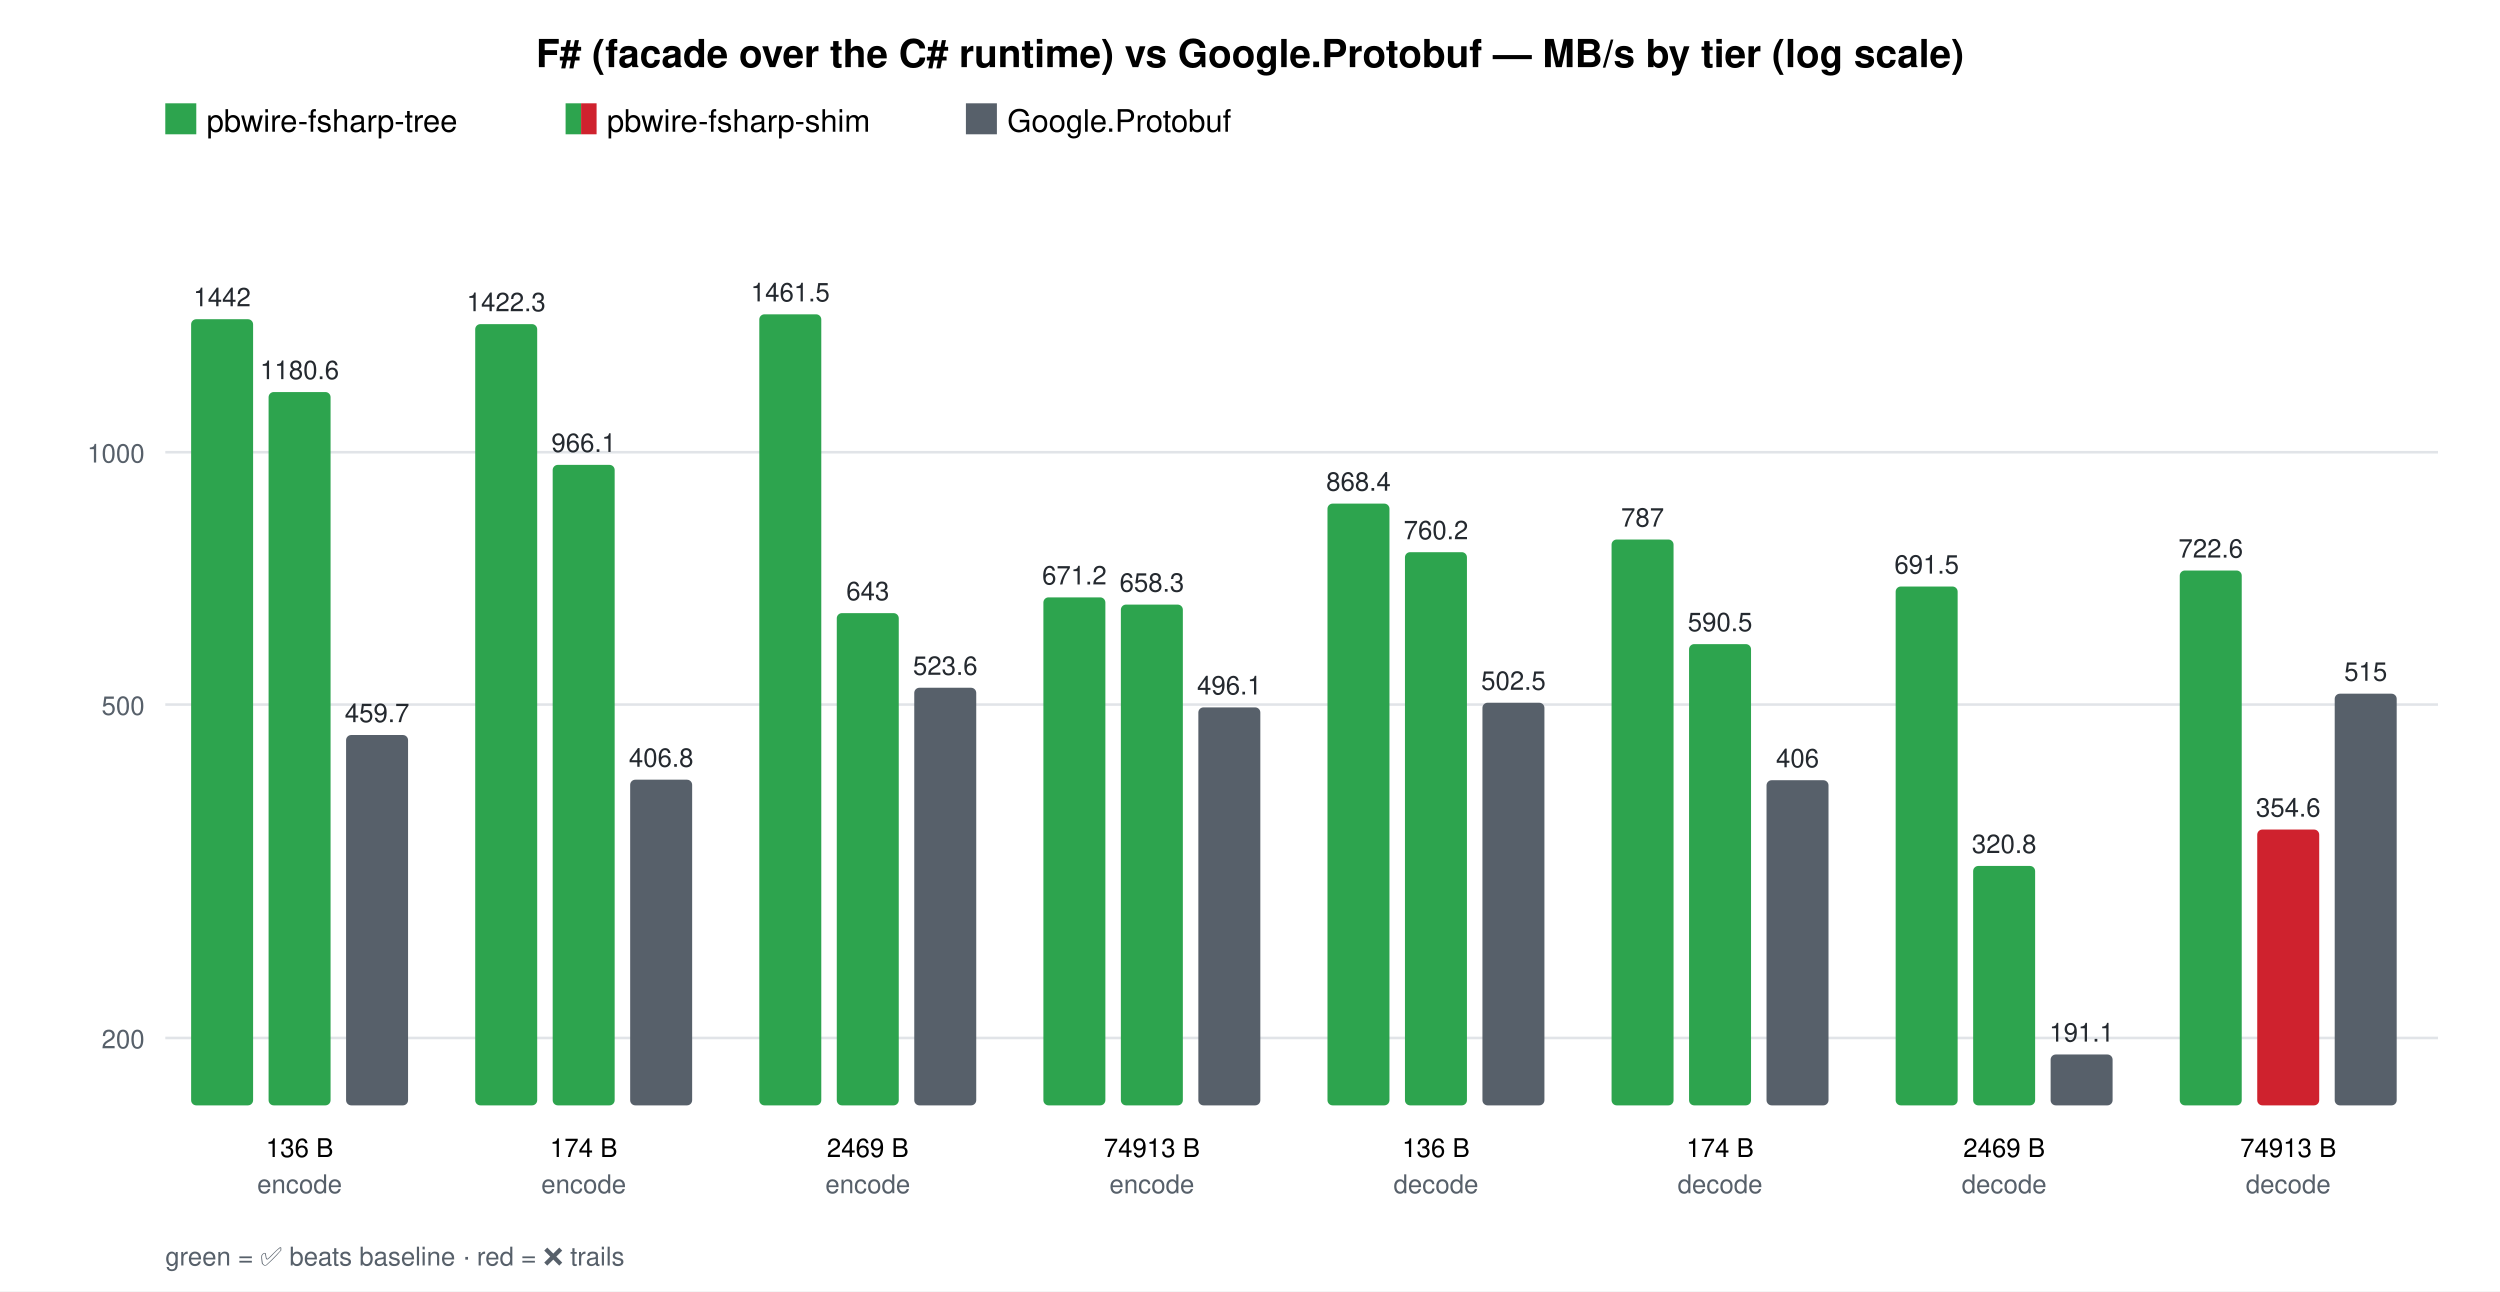
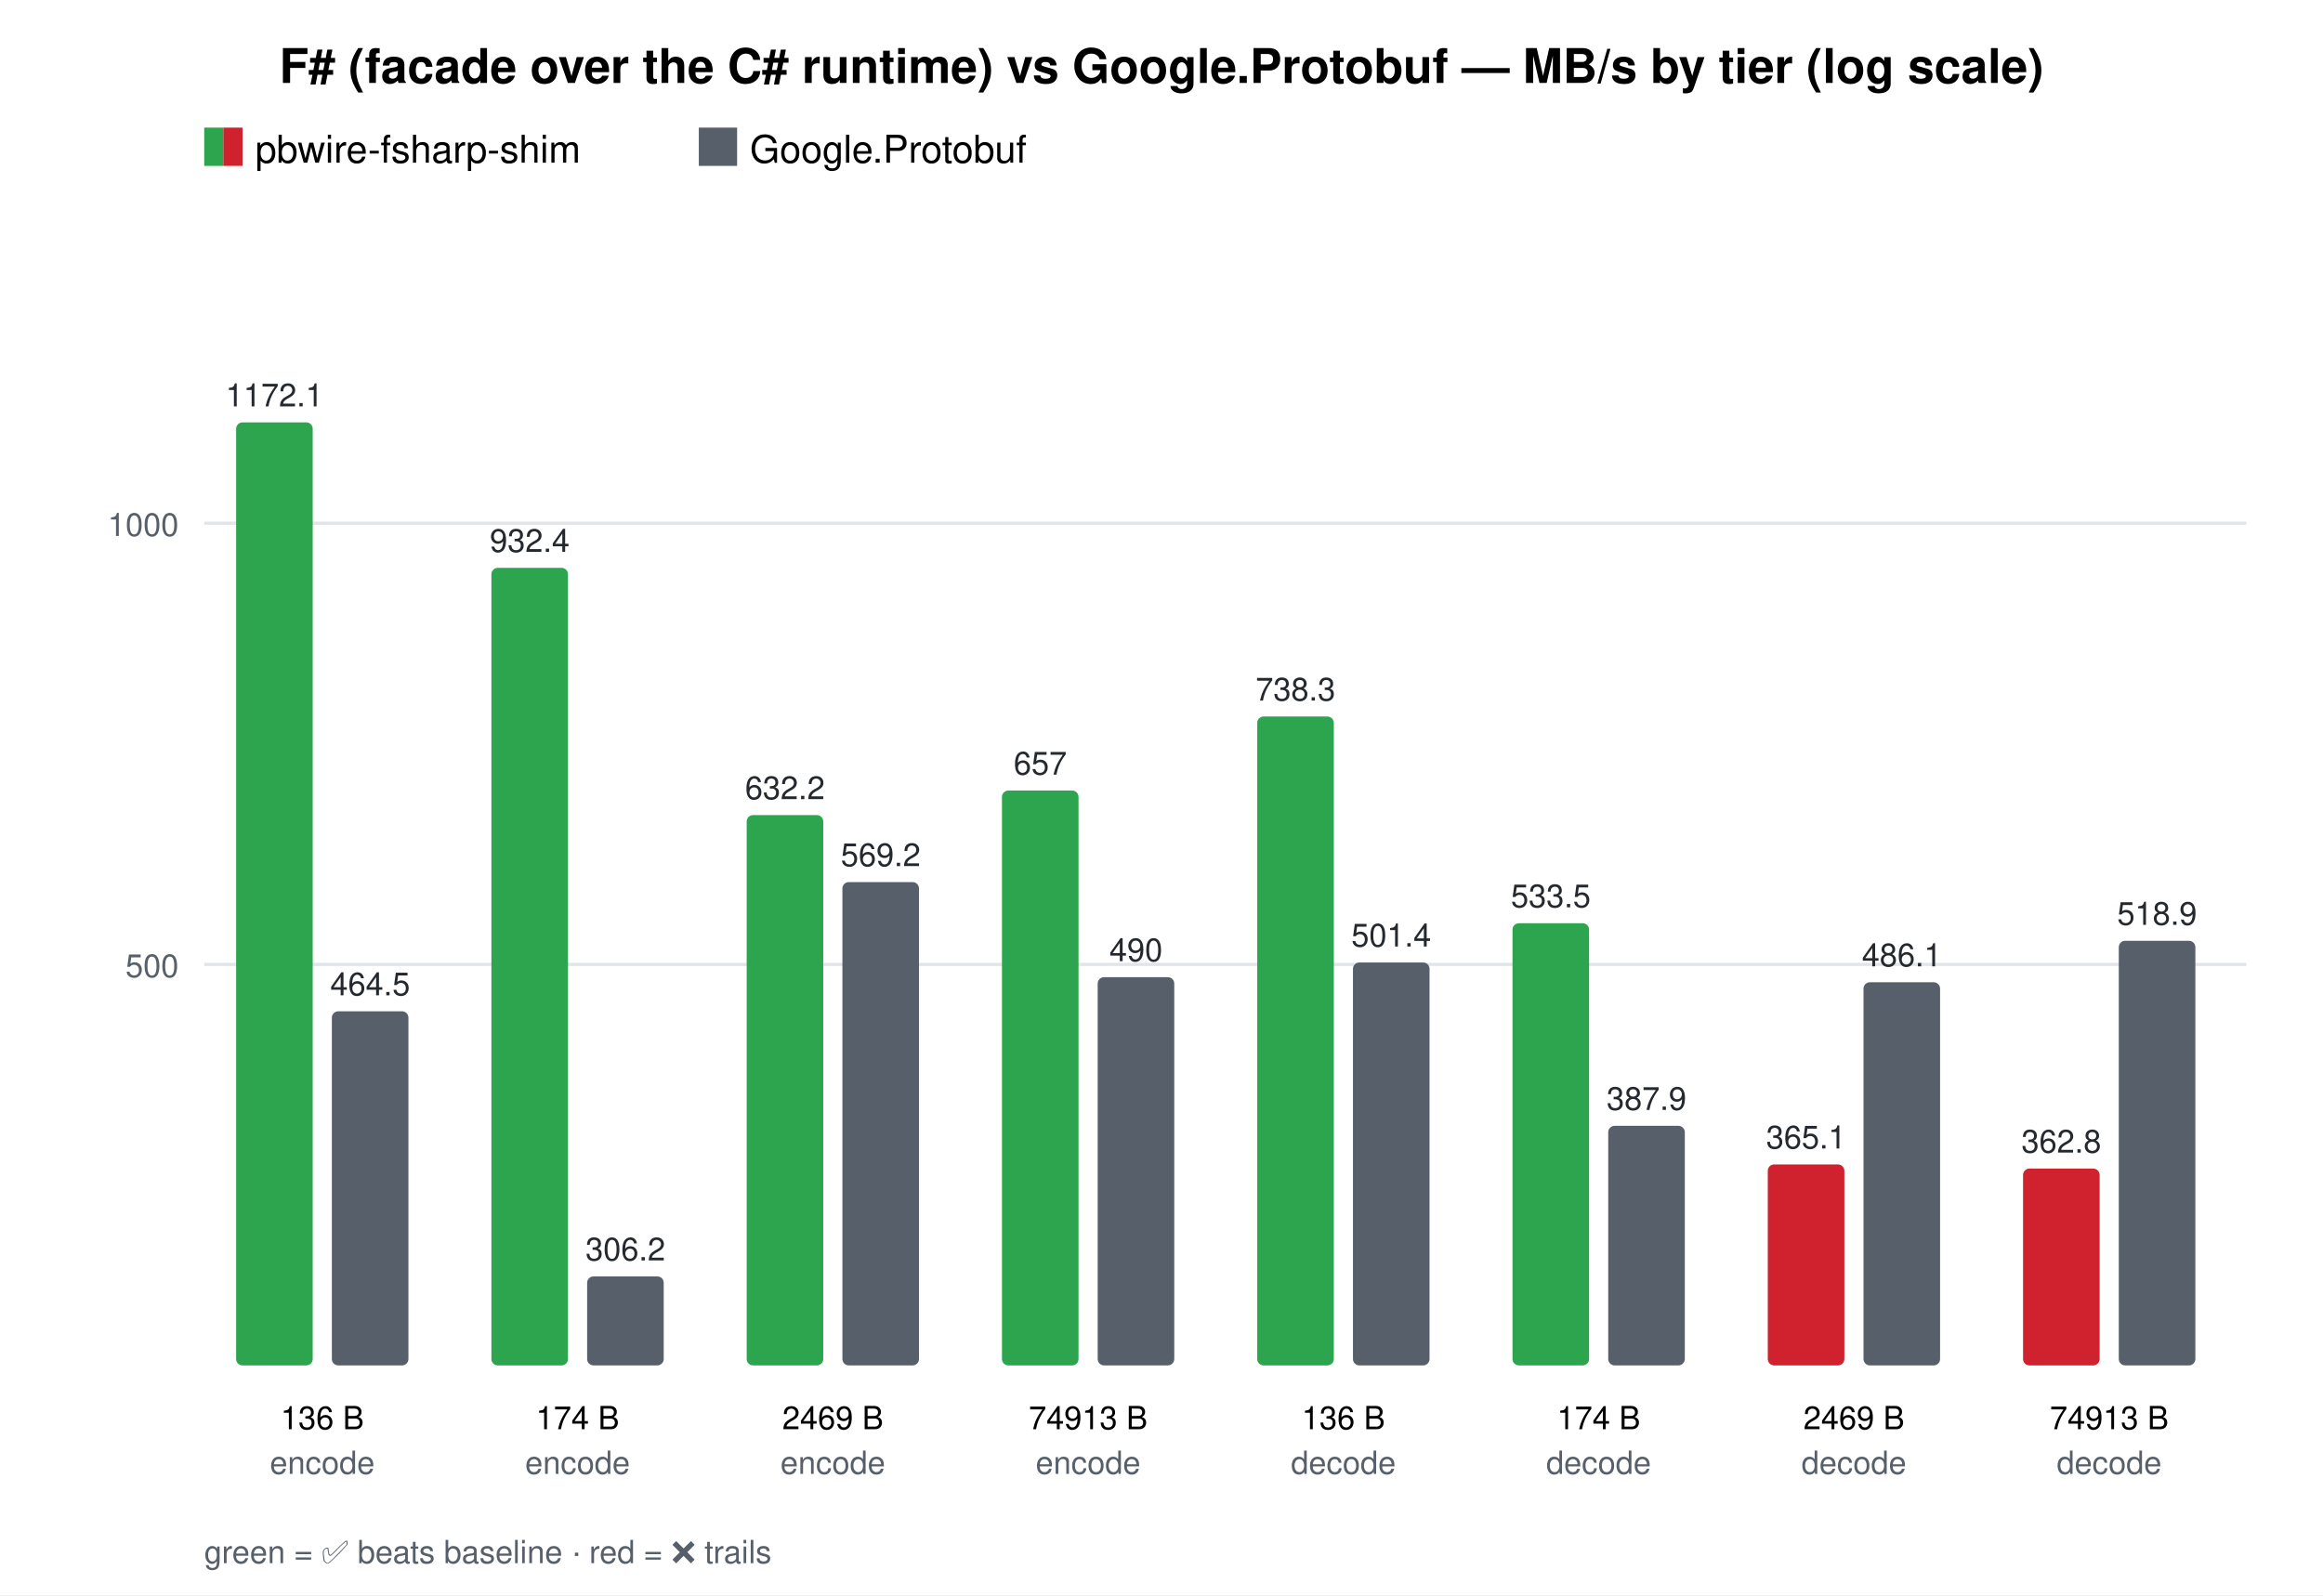
- <svg xmlns="http://www.w3.org/2000/svg" width="968" height="500" font-family="Helvetica, Arial, sans-serif">
-   <rect width="968" height="500" fill="#ffffff" />
-   <text x="484.0" y="26" text-anchor="middle" font-size="15" font-weight="bold">F# (facade over the C# runtime) vs Google.Protobuf — MB/s by tier (log scale)</text>
-   <rect x="64" y="40" width="12" height="12" fill="#2da44e" />
-   <text x="80" y="51" font-size="12">pbwire-fsharp-tree</text>
-   <rect x="219.0" y="40" width="6" height="12" fill="#2da44e" />
-   <rect x="225.0" y="40" width="6" height="12" fill="#cf222e" />
-   <text x="235.0" y="51" font-size="12">pbwire-fsharp-shim</text>
-   <rect x="374.0" y="40" width="12" height="12" fill="#57606a" />
-   <text x="390.0" y="51" font-size="12">Google.Protobuf</text>
-   <line x1="64" y1="401.9" x2="944" y2="401.9" stroke="#e1e4e8" />
-   <text x="56" y="405.9" text-anchor="end" font-size="10" fill="#57606a">200</text>
-   <line x1="64" y1="272.8" x2="944" y2="272.8" stroke="#e1e4e8" />
-   <text x="56" y="276.8" text-anchor="end" font-size="10" fill="#57606a">500</text>
-   <line x1="64" y1="175.1" x2="944" y2="175.1" stroke="#e1e4e8" />
-   <text x="56" y="179.1" text-anchor="end" font-size="10" fill="#57606a">1000</text>
-   <text x="116.0" y="448" text-anchor="middle" font-size="10">136 B</text>
-   <text x="116.0" y="462" text-anchor="middle" font-size="10" fill="#57606a">encode</text>
-   <rect x="74.0" y="123.6" width="24" height="304.4" rx="2" fill="#2da44e" />
-   <text x="86.0" y="118.6" text-anchor="middle" font-size="10" fill="#24292f">1442</text>
-   <rect x="104.0" y="151.8" width="24" height="276.2" rx="2" fill="#2da44e" />
-   <text x="116.0" y="146.8" text-anchor="middle" font-size="10" fill="#24292f">1180.6</text>
-   <rect x="134.0" y="284.6" width="24" height="143.4" rx="2" fill="#57606a" />
-   <text x="146.0" y="279.6" text-anchor="middle" font-size="10" fill="#24292f">459.7</text>
-   <text x="226.0" y="448" text-anchor="middle" font-size="10">174 B</text>
-   <text x="226.0" y="462" text-anchor="middle" font-size="10" fill="#57606a">encode</text>
-   <rect x="184.0" y="125.5" width="24" height="302.5" rx="2" fill="#2da44e" />
-   <text x="196.0" y="120.5" text-anchor="middle" font-size="10" fill="#24292f">1422.3</text>
-   <rect x="214.0" y="180.0" width="24" height="248.0" rx="2" fill="#2da44e" />
-   <text x="226.0" y="175.0" text-anchor="middle" font-size="10" fill="#24292f">966.1</text>
-   <rect x="244.0" y="301.9" width="24" height="126.1" rx="2" fill="#57606a" />
-   <text x="256.0" y="296.9" text-anchor="middle" font-size="10" fill="#24292f">406.8</text>
-   <text x="336.0" y="448" text-anchor="middle" font-size="10">2469 B</text>
-   <text x="336.0" y="462" text-anchor="middle" font-size="10" fill="#57606a">encode</text>
-   <rect x="294.0" y="121.7" width="24" height="306.3" rx="2" fill="#2da44e" />
-   <text x="306.0" y="116.7" text-anchor="middle" font-size="10" fill="#24292f">1461.5</text>
-   <rect x="324.0" y="237.4" width="24" height="190.6" rx="2" fill="#2da44e" />
-   <text x="336.0" y="232.4" text-anchor="middle" font-size="10" fill="#24292f">643</text>
-   <rect x="354.0" y="266.3" width="24" height="161.7" rx="2" fill="#57606a" />
-   <text x="366.0" y="261.3" text-anchor="middle" font-size="10" fill="#24292f">523.6</text>
-   <text x="446.0" y="448" text-anchor="middle" font-size="10">74913 B</text>
-   <text x="446.0" y="462" text-anchor="middle" font-size="10" fill="#57606a">encode</text>
-   <rect x="404.0" y="231.3" width="24" height="196.7" rx="2" fill="#2da44e" />
-   <text x="416.0" y="226.3" text-anchor="middle" font-size="10" fill="#24292f">671.2</text>
-   <rect x="434.0" y="234.1" width="24" height="193.9" rx="2" fill="#2da44e" />
-   <text x="446.0" y="229.1" text-anchor="middle" font-size="10" fill="#24292f">658.3</text>
-   <rect x="464.0" y="273.9" width="24" height="154.1" rx="2" fill="#57606a" />
-   <text x="476.0" y="268.9" text-anchor="middle" font-size="10" fill="#24292f">496.1</text>
-   <text x="556.0" y="448" text-anchor="middle" font-size="10">136 B</text>
-   <text x="556.0" y="462" text-anchor="middle" font-size="10" fill="#57606a">decode</text>
-   <rect x="514.0" y="195.0" width="24" height="233.0" rx="2" fill="#2da44e" />
-   <text x="526.0" y="190.0" text-anchor="middle" font-size="10" fill="#24292f">868.4</text>
-   <rect x="544.0" y="213.8" width="24" height="214.2" rx="2" fill="#2da44e" />
-   <text x="556.0" y="208.8" text-anchor="middle" font-size="10" fill="#24292f">760.2</text>
-   <rect x="574.0" y="272.1" width="24" height="155.9" rx="2" fill="#57606a" />
-   <text x="586.0" y="267.1" text-anchor="middle" font-size="10" fill="#24292f">502.5</text>
-   <text x="666.0" y="448" text-anchor="middle" font-size="10">174 B</text>
-   <text x="666.0" y="462" text-anchor="middle" font-size="10" fill="#57606a">decode</text>
-   <rect x="624.0" y="208.9" width="24" height="219.1" rx="2" fill="#2da44e" />
-   <text x="636.0" y="203.9" text-anchor="middle" font-size="10" fill="#24292f">787</text>
-   <rect x="654.0" y="249.4" width="24" height="178.6" rx="2" fill="#2da44e" />
-   <text x="666.0" y="244.4" text-anchor="middle" font-size="10" fill="#24292f">590.5</text>
-   <rect x="684.0" y="302.1" width="24" height="125.9" rx="2" fill="#57606a" />
-   <text x="696.0" y="297.1" text-anchor="middle" font-size="10" fill="#24292f">406</text>
-   <text x="776.0" y="448" text-anchor="middle" font-size="10">2469 B</text>
-   <text x="776.0" y="462" text-anchor="middle" font-size="10" fill="#57606a">decode</text>
-   <rect x="734.0" y="227.1" width="24" height="200.9" rx="2" fill="#2da44e" />
-   <text x="746.0" y="222.1" text-anchor="middle" font-size="10" fill="#24292f">691.5</text>
-   <rect x="764.0" y="335.3" width="24" height="92.7" rx="2" fill="#2da44e" />
-   <text x="776.0" y="330.3" text-anchor="middle" font-size="10" fill="#24292f">320.8</text>
-   <rect x="794.0" y="408.3" width="24" height="19.7" rx="2" fill="#57606a" />
-   <text x="806.0" y="403.3" text-anchor="middle" font-size="10" fill="#24292f">191.1</text>
-   <text x="886.0" y="448" text-anchor="middle" font-size="10">74913 B</text>
-   <text x="886.0" y="462" text-anchor="middle" font-size="10" fill="#57606a">decode</text>
-   <rect x="844.0" y="220.9" width="24" height="207.1" rx="2" fill="#2da44e" />
-   <text x="856.0" y="215.9" text-anchor="middle" font-size="10" fill="#24292f">722.6</text>
-   <rect x="874.0" y="321.2" width="24" height="106.8" rx="2" fill="#cf222e" />
-   <text x="886.0" y="316.2" text-anchor="middle" font-size="10" fill="#24292f">354.6</text>
-   <rect x="904.0" y="268.6" width="24" height="159.4" rx="2" fill="#57606a" />
-   <text x="916.0" y="263.6" text-anchor="middle" font-size="10" fill="#24292f">515</text>
+ <svg xmlns="http://www.w3.org/2000/svg" width="728" height="500" font-family="Helvetica, Arial, sans-serif">
+   <rect width="728" height="500" fill="#ffffff" />
+   <text x="364.0" y="26" text-anchor="middle" font-size="15" font-weight="bold">F# (facade over the C# runtime) vs Google.Protobuf — MB/s by tier (log scale)</text>
+   <rect x="64" y="40" width="6" height="12" fill="#2da44e" />
+   <rect x="70" y="40" width="6" height="12" fill="#cf222e" />
+   <text x="80" y="51" font-size="12">pbwire-fsharp-shim</text>
+   <rect x="219.0" y="40" width="12" height="12" fill="#57606a" />
+   <text x="235.0" y="51" font-size="12">Google.Protobuf</text>
+   <line x1="64" y1="302.3" x2="704" y2="302.3" stroke="#e1e4e8" />
+   <text x="56" y="306.3" text-anchor="end" font-size="10" fill="#57606a">500</text>
+   <line x1="64" y1="164.0" x2="704" y2="164.0" stroke="#e1e4e8" />
+   <text x="56" y="168.0" text-anchor="end" font-size="10" fill="#57606a">1000</text>
+   <text x="101.0" y="448" text-anchor="middle" font-size="10">136 B</text>
+   <text x="101.0" y="462" text-anchor="middle" font-size="10" fill="#57606a">encode</text>
+   <rect x="74.0" y="132.4" width="24" height="295.6" rx="2" fill="#2da44e" />
+   <text x="86.0" y="127.4" text-anchor="middle" font-size="10" fill="#24292f">1172.1</text>
+   <rect x="104.0" y="317.0" width="24" height="111.0" rx="2" fill="#57606a" />
+   <text x="116.0" y="312.0" text-anchor="middle" font-size="10" fill="#24292f">464.5</text>
+   <text x="181.0" y="448" text-anchor="middle" font-size="10">174 B</text>
+   <text x="181.0" y="462" text-anchor="middle" font-size="10" fill="#57606a">encode</text>
+   <rect x="154.0" y="178.0" width="24" height="250.0" rx="2" fill="#2da44e" />
+   <text x="166.0" y="173.0" text-anchor="middle" font-size="10" fill="#24292f">932.4</text>
+   <rect x="184.0" y="400.1" width="24" height="27.9" rx="2" fill="#57606a" />
+   <text x="196.0" y="395.1" text-anchor="middle" font-size="10" fill="#24292f">306.2</text>
+   <text x="261.0" y="448" text-anchor="middle" font-size="10">2469 B</text>
+   <text x="261.0" y="462" text-anchor="middle" font-size="10" fill="#57606a">encode</text>
+   <rect x="234.0" y="255.5" width="24" height="172.5" rx="2" fill="#2da44e" />
+   <text x="246.0" y="250.5" text-anchor="middle" font-size="10" fill="#24292f">632.2</text>
+   <rect x="264.0" y="276.5" width="24" height="151.5" rx="2" fill="#57606a" />
+   <text x="276.0" y="271.5" text-anchor="middle" font-size="10" fill="#24292f">569.2</text>
+   <text x="341.0" y="448" text-anchor="middle" font-size="10">74913 B</text>
+   <text x="341.0" y="462" text-anchor="middle" font-size="10" fill="#57606a">encode</text>
+   <rect x="314.0" y="247.8" width="24" height="180.2" rx="2" fill="#2da44e" />
+   <text x="326.0" y="242.8" text-anchor="middle" font-size="10" fill="#24292f">657</text>
+   <rect x="344.0" y="306.3" width="24" height="121.7" rx="2" fill="#57606a" />
+   <text x="356.0" y="301.3" text-anchor="middle" font-size="10" fill="#24292f">490</text>
+   <text x="421.0" y="448" text-anchor="middle" font-size="10">136 B</text>
+   <text x="421.0" y="462" text-anchor="middle" font-size="10" fill="#57606a">decode</text>
+   <rect x="394.0" y="224.6" width="24" height="203.4" rx="2" fill="#2da44e" />
+   <text x="406.0" y="219.6" text-anchor="middle" font-size="10" fill="#24292f">738.3</text>
+   <rect x="424.0" y="301.7" width="24" height="126.3" rx="2" fill="#57606a" />
+   <text x="436.0" y="296.7" text-anchor="middle" font-size="10" fill="#24292f">501.4</text>
+   <text x="501.0" y="448" text-anchor="middle" font-size="10">174 B</text>
+   <text x="501.0" y="462" text-anchor="middle" font-size="10" fill="#57606a">decode</text>
+   <rect x="474.0" y="289.4" width="24" height="138.6" rx="2" fill="#2da44e" />
+   <text x="486.0" y="284.4" text-anchor="middle" font-size="10" fill="#24292f">533.5</text>
+   <rect x="504.0" y="352.9" width="24" height="75.1" rx="2" fill="#57606a" />
+   <text x="516.0" y="347.9" text-anchor="middle" font-size="10" fill="#24292f">387.9</text>
+   <text x="581.0" y="448" text-anchor="middle" font-size="10">2469 B</text>
+   <text x="581.0" y="462" text-anchor="middle" font-size="10" fill="#57606a">decode</text>
+   <rect x="554.0" y="365.0" width="24" height="63.0" rx="2" fill="#cf222e" />
+   <text x="566.0" y="360.0" text-anchor="middle" font-size="10" fill="#24292f">365.1</text>
+   <rect x="584.0" y="307.9" width="24" height="120.1" rx="2" fill="#57606a" />
+   <text x="596.0" y="302.9" text-anchor="middle" font-size="10" fill="#24292f">486.1</text>
+   <text x="661.0" y="448" text-anchor="middle" font-size="10">74913 B</text>
+   <text x="661.0" y="462" text-anchor="middle" font-size="10" fill="#57606a">decode</text>
+   <rect x="634.0" y="366.3" width="24" height="61.7" rx="2" fill="#cf222e" />
+   <text x="646.0" y="361.3" text-anchor="middle" font-size="10" fill="#24292f">362.8</text>
+   <rect x="664.0" y="294.9" width="24" height="133.1" rx="2" fill="#57606a" />
+   <text x="676.0" y="289.9" text-anchor="middle" font-size="10" fill="#24292f">518.9</text>
  <text x="64" y="490" font-size="10" fill="#57606a">green = ✅ beats baseline · red = ❌ trails</text>
</svg>
